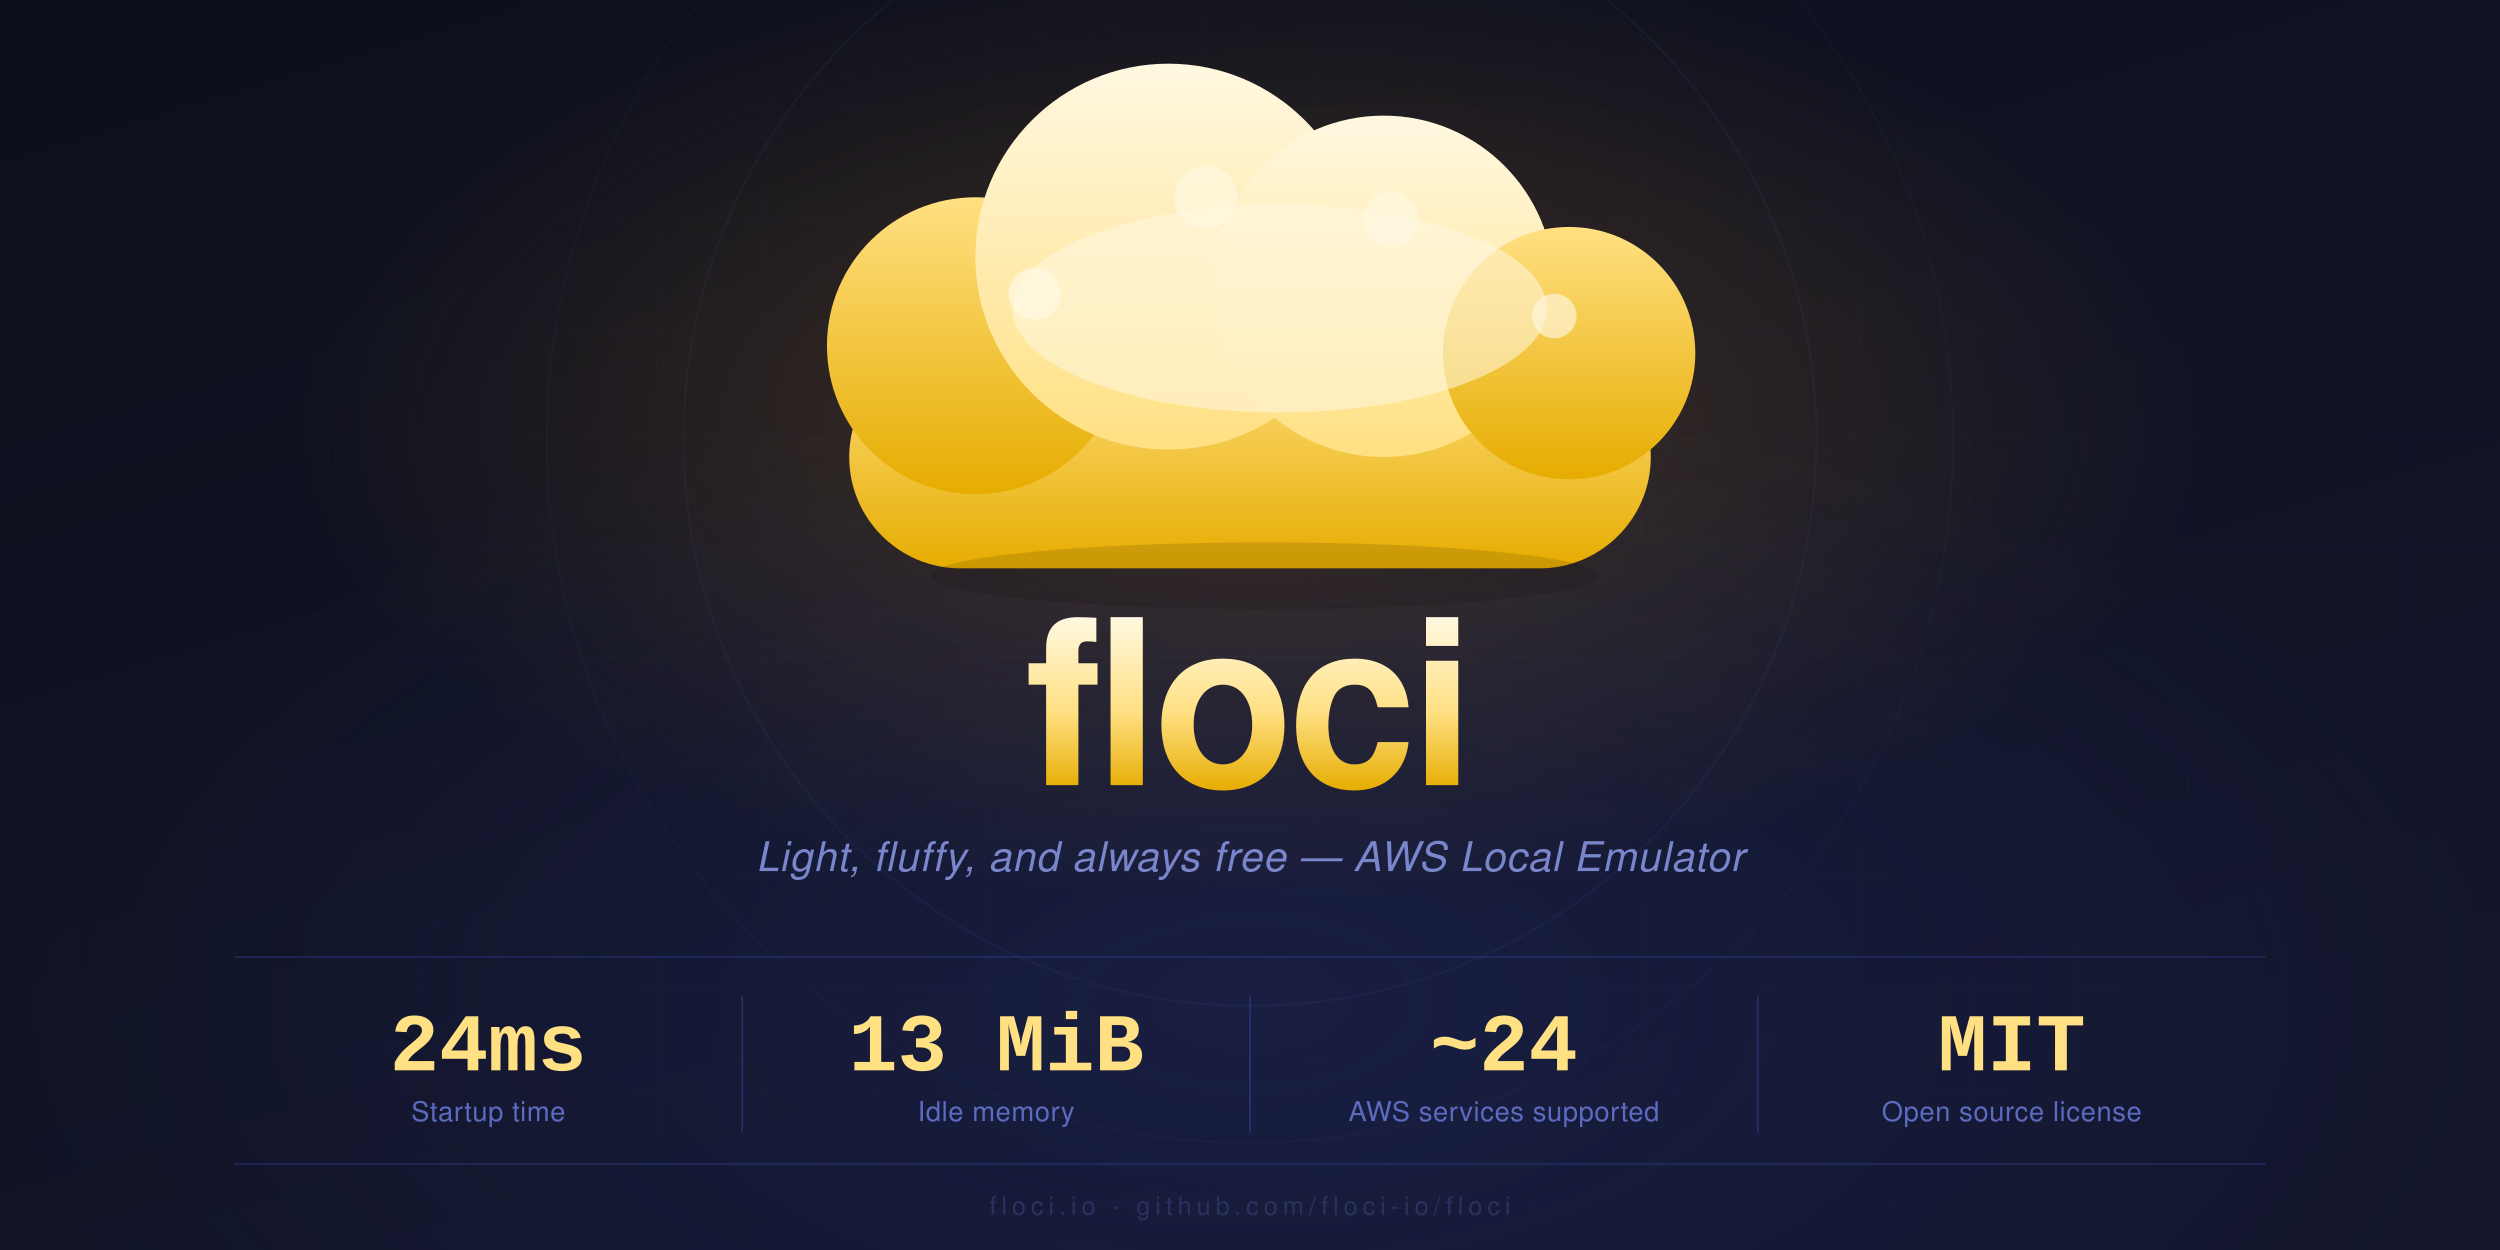
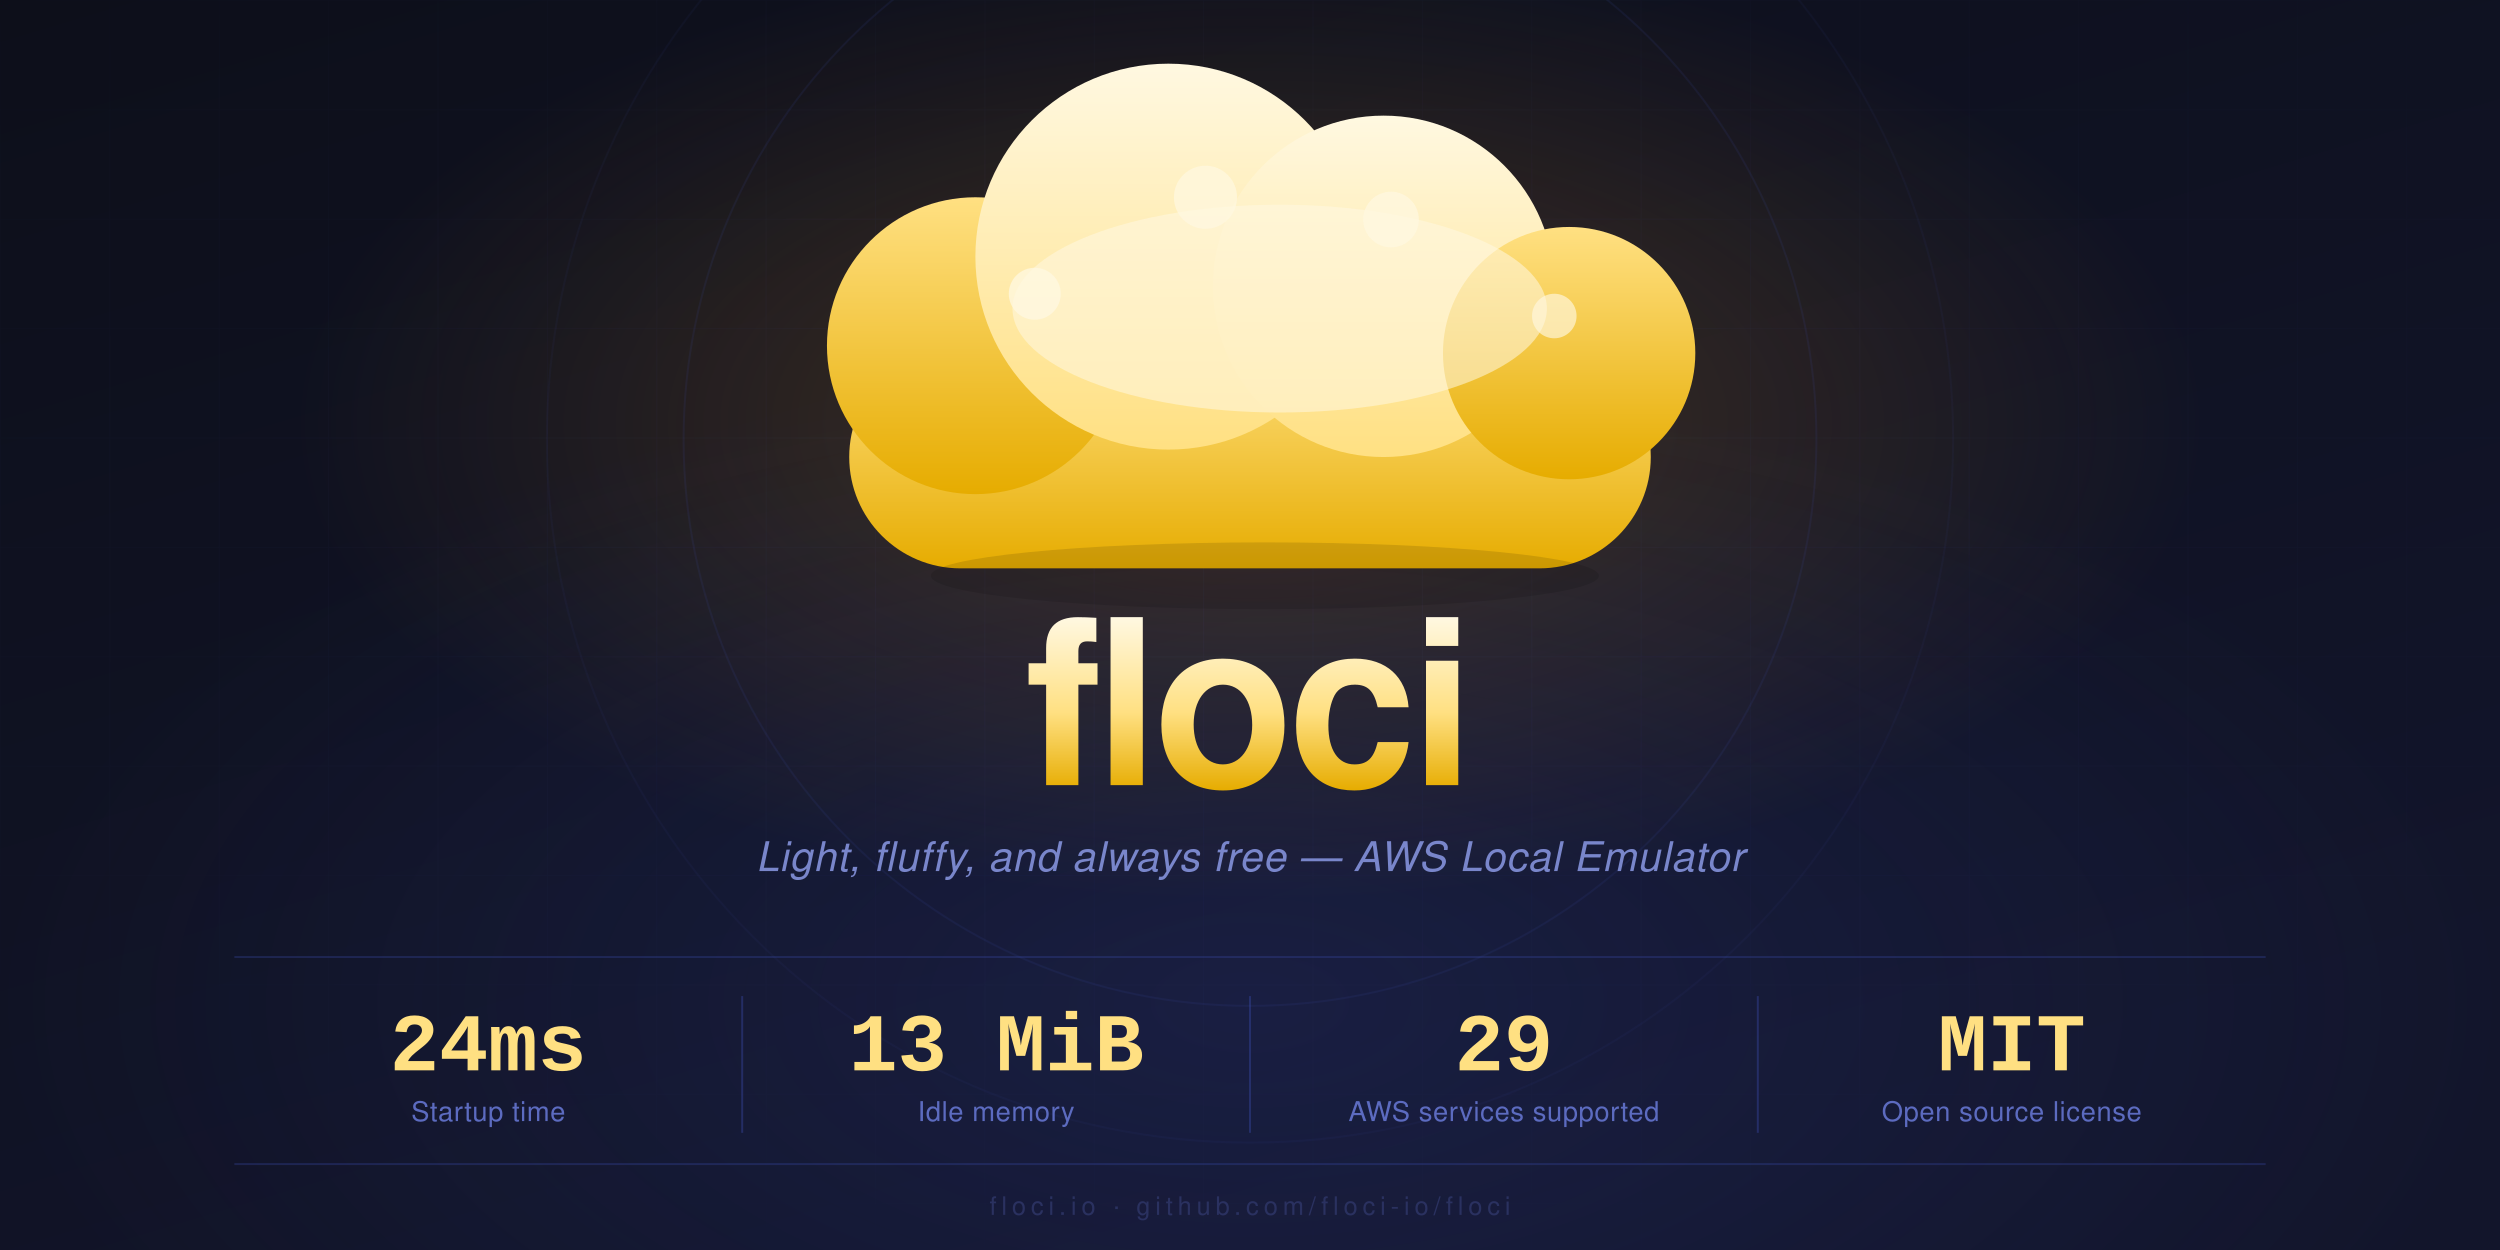
<svg xmlns="http://www.w3.org/2000/svg" width="1280" height="640" viewBox="0 0 1280 640">
  <defs>
    <linearGradient id="bg" x1="0" y1="0" x2="0.6" y2="1">
      <stop offset="0%" stop-color="#0d0f1a" />
      <stop offset="100%" stop-color="#12152b" />
    </linearGradient>
    <radialGradient id="glow-amber" cx="50%" cy="34%" r="38%">
      <stop offset="0%" stop-color="#f9a825" stop-opacity="0.22" />
      <stop offset="100%" stop-color="#f9a825" stop-opacity="0" />
    </radialGradient>
    <radialGradient id="glow-indigo" cx="50%" cy="80%" r="50%">
      <stop offset="0%" stop-color="#3949ab" stop-opacity="0.2" />
      <stop offset="100%" stop-color="#3949ab" stop-opacity="0" />
    </radialGradient>
    <linearGradient id="pm" x1="0" y1="0" x2="0" y2="1">
      <stop offset="0%" stop-color="#fff8e1" />
      <stop offset="100%" stop-color="#ffe082" />
    </linearGradient>
    <linearGradient id="ps" x1="0" y1="0" x2="0" y2="1">
      <stop offset="0%" stop-color="#ffe082" />
      <stop offset="100%" stop-color="#e6ac00" />
    </linearGradient>
    <linearGradient id="wm" x1="0" y1="0" x2="0" y2="1">
      <stop offset="0%" stop-color="#fff8e1" />
      <stop offset="55%" stop-color="#ffe082" />
      <stop offset="100%" stop-color="#e6ac00" />
    </linearGradient>
    <pattern id="grid" width="56" height="56" patternUnits="userSpaceOnUse">
      <path d="M 56 0 L 0 0 0 56" fill="none" stroke="#3949ab" stroke-width="0.5" opacity="0.15" />
    </pattern>
    <radialGradient id="gmask-g" cx="50%" cy="40%" r="65%">
      <stop offset="0%" stop-color="white" stop-opacity="0.9" />
      <stop offset="100%" stop-color="white" stop-opacity="0" />
    </radialGradient>
    <mask id="gmask">
      <rect width="1280" height="640" fill="url(#gmask-g)" />
    </mask>
  </defs>
  <rect width="1280" height="640" fill="url(#bg)" />
  <rect width="1280" height="640" fill="url(#grid)" mask="url(#gmask)" />
  <rect width="1280" height="640" fill="url(#glow-amber)" />
  <rect width="1280" height="640" fill="url(#glow-indigo)" />
  <circle cx="640" cy="225" r="290" fill="none" stroke="#3949ab" stroke-width="1" opacity="0.12" />
  <circle cx="640" cy="225" r="360" fill="none" stroke="#3949ab" stroke-width="1" opacity="0.07" />
  <g transform="translate(640,215) scale(1.9)">
    <rect x="-108" y="-20" width="216" height="60" rx="30" fill="url(#ps)" />
    <circle cx="-74" cy="-20" r="40" fill="url(#ps)" />
    <circle cx="-22" cy="-44" r="52" fill="url(#pm)" />
    <circle cx="36" cy="-36" r="46" fill="url(#pm)" />
    <circle cx="86" cy="-18" r="34" fill="url(#ps)" />
    <ellipse cx="8" cy="-30" rx="72" ry="28" fill="#fff8e1" opacity="0.55" />
    <circle cx="-58" cy="-34" r="7" fill="#fff8e1" opacity="0.75" />
    <circle cx="-12" cy="-60" r="8.5" fill="#fff8e1" opacity="0.70" />
    <circle cx="38" cy="-54" r="7.5" fill="#fff8e1" opacity="0.70" />
    <circle cx="82" cy="-28" r="6" fill="#fff8e1" opacity="0.65" />
    <ellipse cx="4" cy="42" rx="90" ry="9" fill="#000" opacity="0.12" />
  </g>
  <text x="640" y="402" font-family="'Helvetica Neue', Helvetica, Arial, sans-serif" font-size="118" font-weight="800" fill="url(#wm)" text-anchor="middle" letter-spacing="-3">floci
    </text>
  <text x="640" y="446" font-family="'Helvetica Neue', Helvetica, Arial, sans-serif" font-size="21" font-weight="300" font-style="italic" fill="#7986cb" text-anchor="middle" letter-spacing="0.5">Light, fluffy, and always free — AWS Local Emulator
    </text>
  <line x1="120" y1="490" x2="1160" y2="490" stroke="#3949ab" stroke-width="1" opacity="0.3" />
  <text x="250" y="548" font-family="'Courier New', Courier, monospace" font-size="42" font-weight="700" fill="#ffe082" text-anchor="middle">24ms
    </text>
  <text x="250" y="574" font-family="'Helvetica Neue', Helvetica, Arial, sans-serif" font-size="14" fill="#5c6bc0" text-anchor="middle" letter-spacing="0.3">Startup time
    </text>
  <line x1="380" y1="510" x2="380" y2="580" stroke="#3949ab" stroke-width="1" opacity="0.4" />
  <text x="510" y="548" font-family="'Courier New', Courier, monospace" font-size="42" font-weight="700" fill="#ffe082" text-anchor="middle">13 MiB
    </text>
  <text x="510" y="574" font-family="'Helvetica Neue', Helvetica, Arial, sans-serif" font-size="14" fill="#5c6bc0" text-anchor="middle" letter-spacing="0.3">Idle memory
    </text>
  <line x1="640" y1="510" x2="640" y2="580" stroke="#3949ab" stroke-width="1" opacity="0.4" />
-   <text x="770" y="548" font-family="'Courier New', Courier, monospace" font-size="42" font-weight="700" fill="#ffe082" text-anchor="middle">~24
+   <text x="770" y="548" font-family="'Courier New', Courier, monospace" font-size="42" font-weight="700" fill="#ffe082" text-anchor="middle">29
    </text>
  <text x="770" y="574" font-family="'Helvetica Neue', Helvetica, Arial, sans-serif" font-size="14" fill="#5c6bc0" text-anchor="middle" letter-spacing="0.3">AWS services supported
    </text>
  <line x1="900" y1="510" x2="900" y2="580" stroke="#3949ab" stroke-width="1" opacity="0.4" />
  <text x="1030" y="548" font-family="'Courier New', Courier, monospace" font-size="42" font-weight="700" fill="#ffe082" text-anchor="middle">MIT
    </text>
  <text x="1030" y="574" font-family="'Helvetica Neue', Helvetica, Arial, sans-serif" font-size="14" fill="#5c6bc0" text-anchor="middle" letter-spacing="0.3">Open source license
    </text>
  <line x1="120" y1="596" x2="1160" y2="596" stroke="#3949ab" stroke-width="1" opacity="0.3" />
  <text x="640" y="622" font-family="'Helvetica Neue', Helvetica, Arial, sans-serif" font-size="13" fill="#2a3160" text-anchor="middle" letter-spacing="2.5">floci.io · github.com/floci-io/floci
    </text>
</svg>
